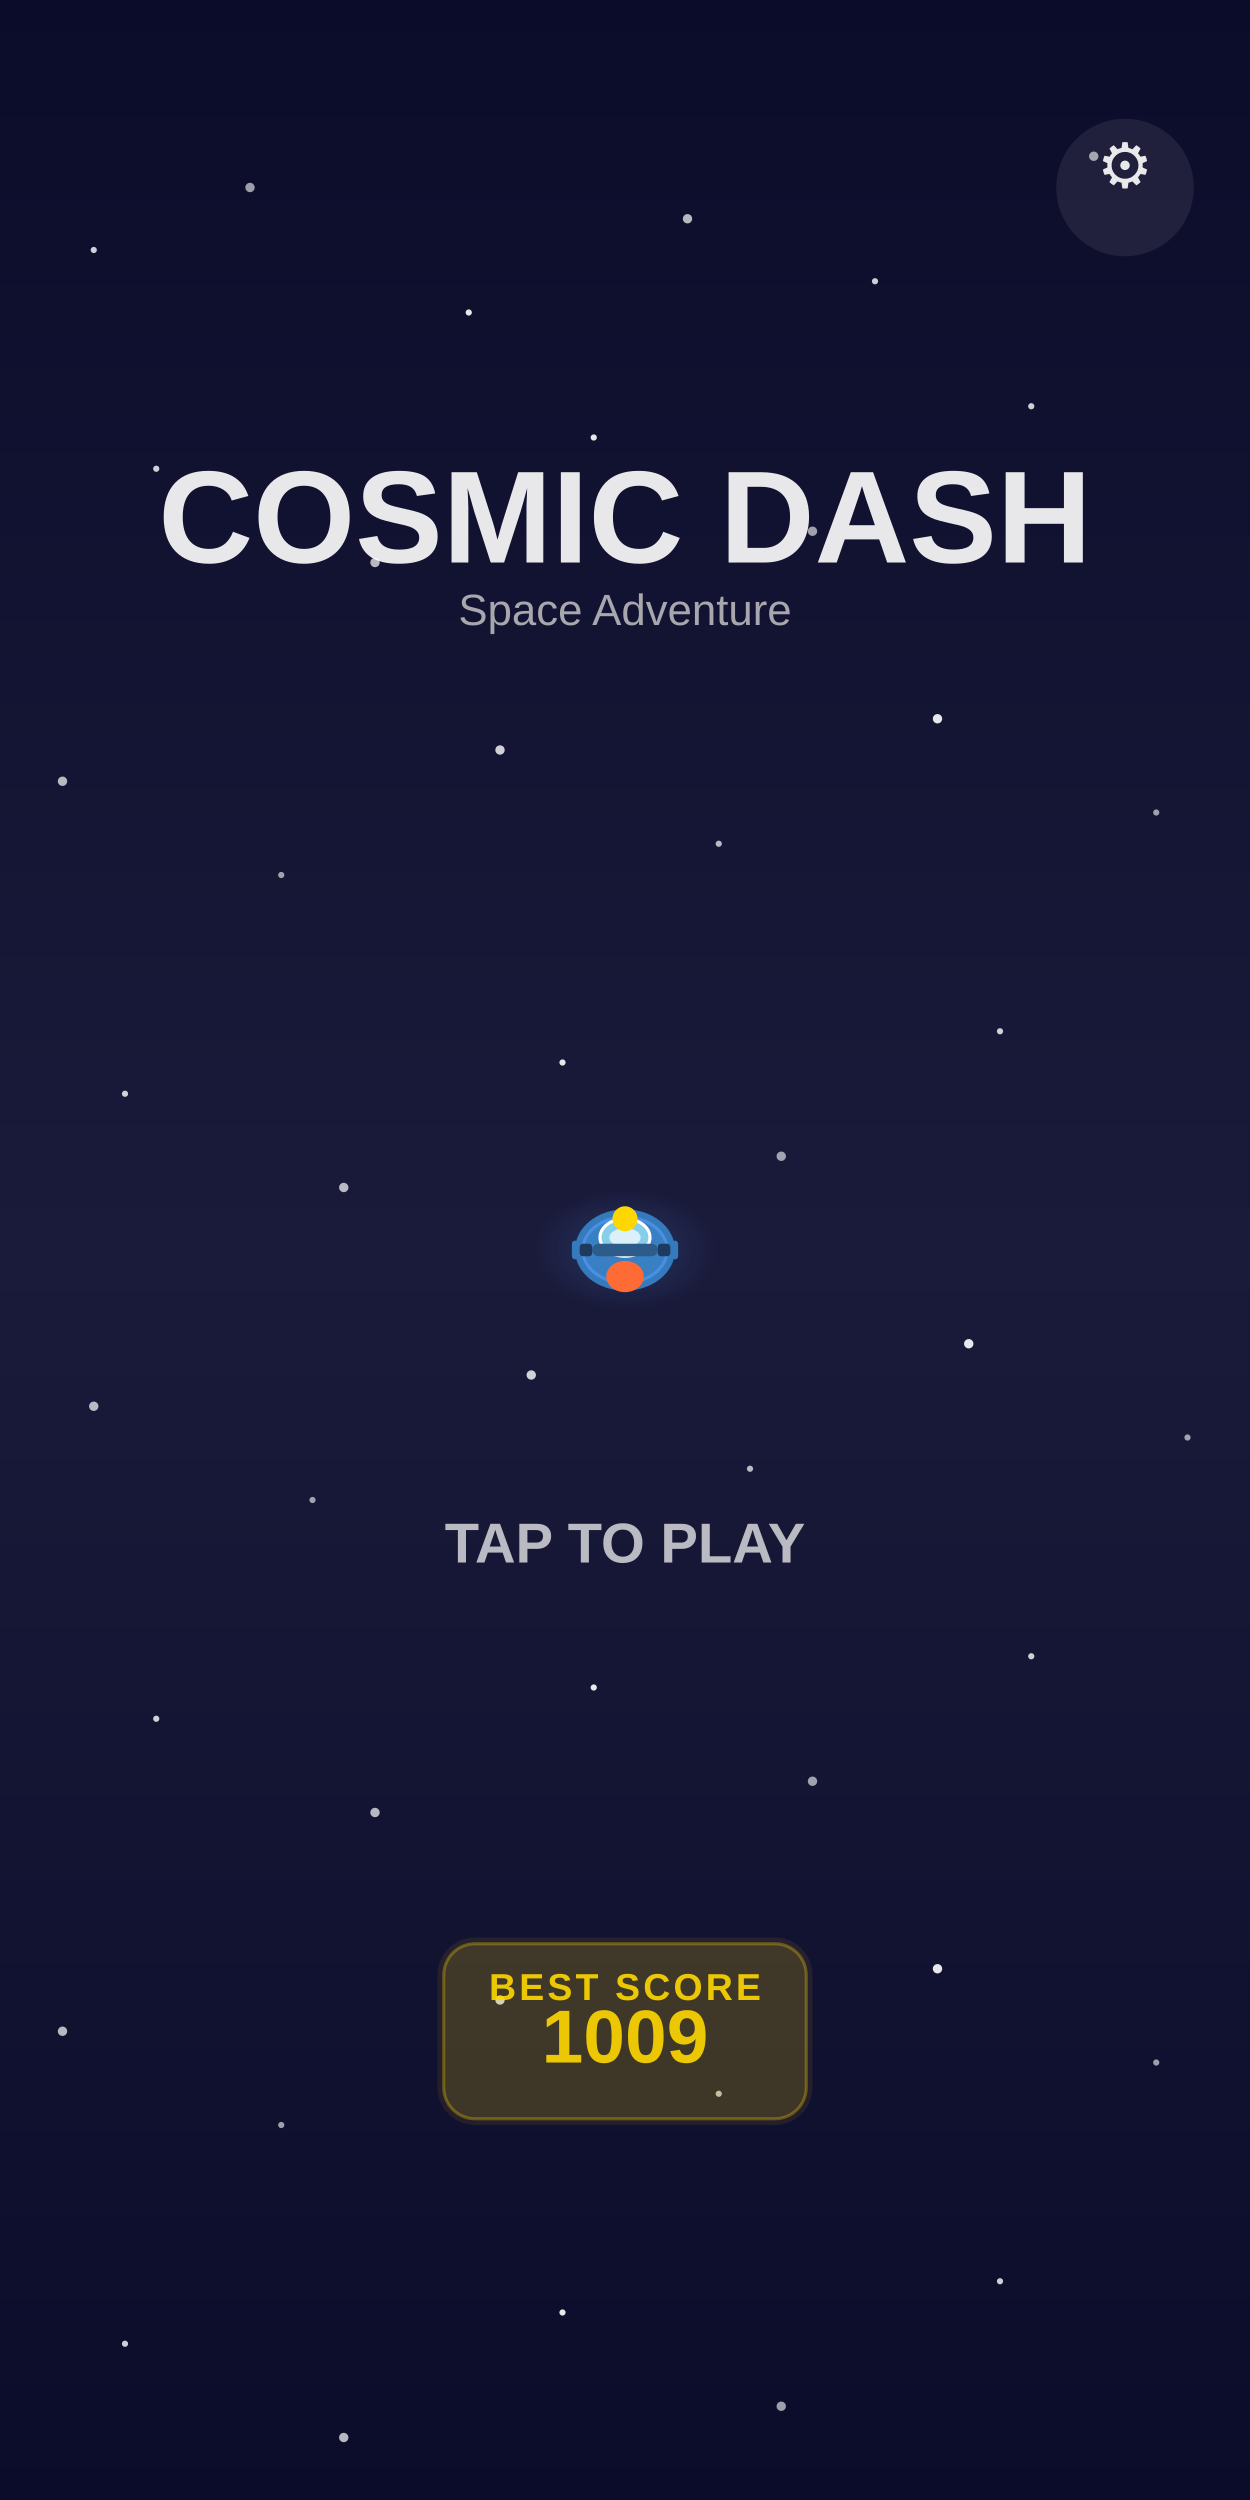
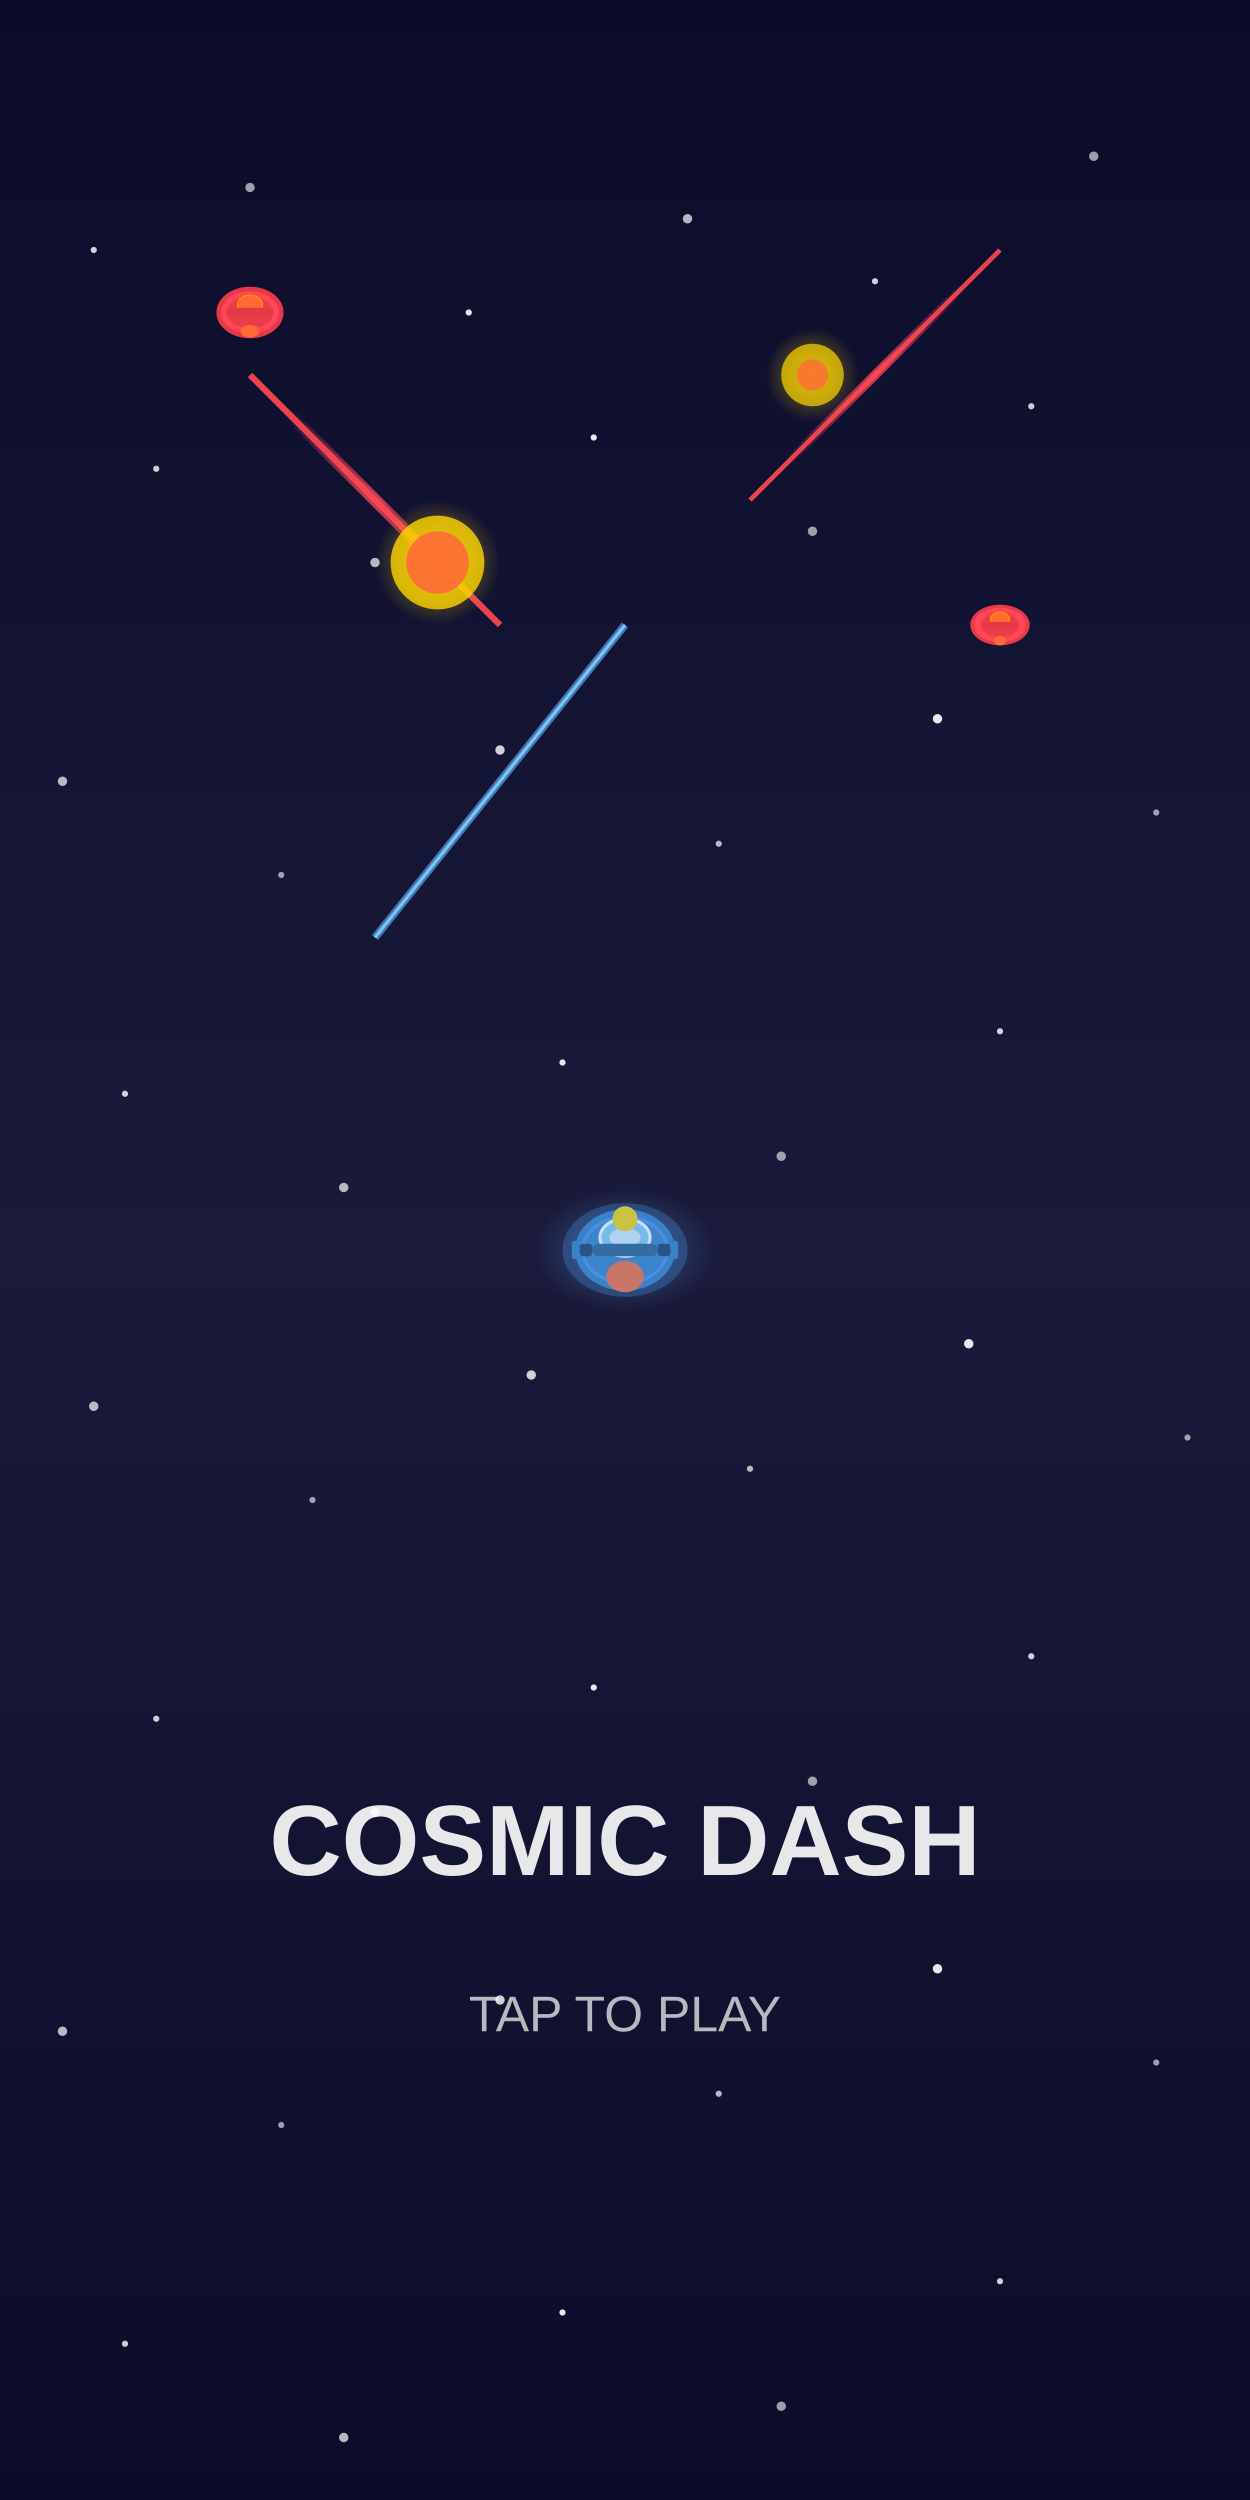
<svg xmlns="http://www.w3.org/2000/svg" width="400" height="800" viewBox="0 0 400 800">
  <defs>
    <linearGradient id="bgGradient" x1="0%" y1="0%" x2="0%" y2="100%">
      <stop offset="0%" style="stop-color:#0B0B2A;stop-opacity:1" />
      <stop offset="50%" style="stop-color:#1A1A3A;stop-opacity:1" />
      <stop offset="100%" style="stop-color:#0B0B2A;stop-opacity:1" />
    </linearGradient>
    <radialGradient id="spaceshipGlow" cx="50%" cy="50%" r="50%">
-       <stop offset="0%" style="stop-color:#4A90E2;stop-opacity:0.6" />
+       <stop offset="0%" style="stop-color:#4A90E2;stop-opacity:0.8" />
      <stop offset="100%" style="stop-color:#4A90E2;stop-opacity:0" />
+     </radialGradient>
+     <radialGradient id="laserGlow" cx="50%" cy="50%" r="50%">
+       <stop offset="0%" style="stop-color:#FF4757;stop-opacity:1" />
+       <stop offset="100%" style="stop-color:#FF4757;stop-opacity:0" />
+     </radialGradient>
+     <radialGradient id="explosionGlow" cx="50%" cy="50%" r="50%">
+       <stop offset="0%" style="stop-color:#FFD700;stop-opacity:1" />
+       <stop offset="100%" style="stop-color:#FFD700;stop-opacity:0" />
    </radialGradient>
  </defs>
  <rect width="400" height="800" fill="url(#bgGradient)" />
  <g id="stars">
    <circle cx="30" cy="80" r="1" fill="#FFFFFF" opacity="0.8" />
    <circle cx="80" cy="60" r="1.5" fill="#FFFFFF" opacity="0.6" />
    <circle cx="150" cy="100" r="1" fill="#FFFFFF" opacity="0.9" />
    <circle cx="220" cy="70" r="1.5" fill="#FFFFFF" opacity="0.7" />
    <circle cx="280" cy="90" r="1" fill="#FFFFFF" opacity="0.8" />
    <circle cx="350" cy="50" r="1.5" fill="#FFFFFF" opacity="0.6" />
    <circle cx="50" cy="150" r="1" fill="#FFFFFF" opacity="0.8" />
    <circle cx="120" cy="180" r="1.5" fill="#FFFFFF" opacity="0.7" />
    <circle cx="190" cy="140" r="1" fill="#FFFFFF" opacity="0.9" />
    <circle cx="260" cy="170" r="1.5" fill="#FFFFFF" opacity="0.6" />
    <circle cx="330" cy="130" r="1" fill="#FFFFFF" opacity="0.8" />
    <circle cx="20" cy="250" r="1.5" fill="#FFFFFF" opacity="0.7" />
    <circle cx="90" cy="280" r="1" fill="#FFFFFF" opacity="0.6" />
    <circle cx="160" cy="240" r="1.5" fill="#FFFFFF" opacity="0.8" />
    <circle cx="230" cy="270" r="1" fill="#FFFFFF" opacity="0.7" />
    <circle cx="300" cy="230" r="1.5" fill="#FFFFFF" opacity="0.9" />
    <circle cx="370" cy="260" r="1" fill="#FFFFFF" opacity="0.6" />
    <circle cx="40" cy="350" r="1" fill="#FFFFFF" opacity="0.8" />
    <circle cx="110" cy="380" r="1.5" fill="#FFFFFF" opacity="0.7" />
    <circle cx="180" cy="340" r="1" fill="#FFFFFF" opacity="0.9" />
    <circle cx="250" cy="370" r="1.5" fill="#FFFFFF" opacity="0.6" />
    <circle cx="320" cy="330" r="1" fill="#FFFFFF" opacity="0.8" />
    <circle cx="30" cy="450" r="1.5" fill="#FFFFFF" opacity="0.7" />
    <circle cx="100" cy="480" r="1" fill="#FFFFFF" opacity="0.6" />
    <circle cx="170" cy="440" r="1.5" fill="#FFFFFF" opacity="0.8" />
    <circle cx="240" cy="470" r="1" fill="#FFFFFF" opacity="0.7" />
    <circle cx="310" cy="430" r="1.5" fill="#FFFFFF" opacity="0.9" />
    <circle cx="380" cy="460" r="1" fill="#FFFFFF" opacity="0.6" />
    <circle cx="50" cy="550" r="1" fill="#FFFFFF" opacity="0.8" />
    <circle cx="120" cy="580" r="1.5" fill="#FFFFFF" opacity="0.7" />
    <circle cx="190" cy="540" r="1" fill="#FFFFFF" opacity="0.9" />
    <circle cx="260" cy="570" r="1.5" fill="#FFFFFF" opacity="0.6" />
    <circle cx="330" cy="530" r="1" fill="#FFFFFF" opacity="0.8" />
    <circle cx="20" cy="650" r="1.5" fill="#FFFFFF" opacity="0.7" />
    <circle cx="90" cy="680" r="1" fill="#FFFFFF" opacity="0.6" />
    <circle cx="160" cy="640" r="1.5" fill="#FFFFFF" opacity="0.8" />
    <circle cx="230" cy="670" r="1" fill="#FFFFFF" opacity="0.7" />
    <circle cx="300" cy="630" r="1.5" fill="#FFFFFF" opacity="0.9" />
    <circle cx="370" cy="660" r="1" fill="#FFFFFF" opacity="0.6" />
    <circle cx="40" cy="750" r="1" fill="#FFFFFF" opacity="0.8" />
    <circle cx="110" cy="780" r="1.5" fill="#FFFFFF" opacity="0.7" />
    <circle cx="180" cy="740" r="1" fill="#FFFFFF" opacity="0.9" />
    <circle cx="250" cy="770" r="1.5" fill="#FFFFFF" opacity="0.6" />
    <circle cx="320" cy="730" r="1" fill="#FFFFFF" opacity="0.8" />
  </g>
-   <g transform="translate(360, 60)">
-     <circle cx="0" cy="0" r="22" fill="rgba(255, 255, 255, 0.1)" opacity="0.8" />
-     <text x="0" y="0" text-anchor="middle" font-family="Arial, sans-serif" font-size="20" fill="#FFFFFF" opacity="0.9">⚙️</text>
+   <g id="lasers">
+     <line x1="80" y1="120" x2="160" y2="200" stroke="url(#laserGlow)" stroke-width="4" opacity="0.8" />
+     <line x1="80" y1="120" x2="160" y2="200" stroke="#FF4757" stroke-width="2" opacity="0.9" />
+     <line x1="320" y1="80" x2="240" y2="160" stroke="url(#laserGlow)" stroke-width="3" opacity="0.8" />
+     <line x1="320" y1="80" x2="240" y2="160" stroke="#FF4757" stroke-width="1.5" opacity="0.9" />
+     <line x1="120" y1="300" x2="200" y2="200" stroke="#4A90E2" stroke-width="2.5" opacity="0.8" />
+     <line x1="120" y1="300" x2="200" y2="200" stroke="#87CEEB" stroke-width="1" opacity="0.9" />
  </g>
-   <text x="200" y="180" text-anchor="middle" font-family="Arial, sans-serif" font-size="42" font-weight="bold" fill="#FFFFFF" opacity="0.9">
-     COSMIC DASH
-   </text>
-   <text x="200" y="200" text-anchor="middle" font-family="Arial, sans-serif" font-size="14" fill="#CCCCCC" opacity="0.8">
-     Space Adventure
-   </text>
+   <g id="explosions">
+     <circle cx="140" cy="180" r="20" fill="url(#explosionGlow)" opacity="0.6" />
+     <circle cx="140" cy="180" r="15" fill="#FFD700" opacity="0.8" />
+     <circle cx="140" cy="180" r="10" fill="#FF6B35" opacity="0.9" />
+     <circle cx="260" cy="120" r="15" fill="url(#explosionGlow)" opacity="0.5" />
+     <circle cx="260" cy="120" r="10" fill="#FFD700" opacity="0.7" />
+     <circle cx="260" cy="120" r="5" fill="#FF6B35" opacity="0.8" />
+   </g>
+   <g id="enemyShips">
+     <g transform="translate(80, 100)">
+       <ellipse cx="0" cy="0" rx="10" ry="7.5" fill="#FF4757" stroke="#E63946" stroke-width="1.5" />
+       <ellipse cx="0" cy="0" rx="7.5" ry="5" fill="#E63946" opacity="0.8" />
+       <ellipse cx="0" cy="-2.5" rx="4" ry="3" fill="#FF6B35" stroke="#FF8C00" stroke-width="0.5" />
+       <rect x="-7.5" y="-1.5" width="15" height="3" fill="#E63946" rx="1.5" />
+       <ellipse cx="0" cy="6" rx="3" ry="2" fill="#FF6B35" />
+     </g>
+     <g transform="translate(320, 200)">
+       <ellipse cx="0" cy="0" rx="9" ry="6" fill="#FF4757" stroke="#E63946" stroke-width="1" />
+       <ellipse cx="0" cy="0" rx="6" ry="4" fill="#E63946" opacity="0.8" />
+       <ellipse cx="0" cy="-2" rx="3" ry="2" fill="#FF6B35" stroke="#FF8C00" stroke-width="0.5" />
+       <rect x="-6" y="-1" width="12" height="2" fill="#E63946" rx="1" />
+       <ellipse cx="0" cy="5" rx="2" ry="1.5" fill="#FF6B35" />
+     </g>
+   </g>
  <g transform="translate(200, 400)">
-     <ellipse cx="0" cy="0" rx="30" ry="20" fill="url(#spaceshipGlow)" opacity="0.4" />
+     <ellipse cx="0" cy="0" rx="30" ry="20" fill="url(#spaceshipGlow)" opacity="0.6" />
    <ellipse cx="0" cy="0" rx="15" ry="12" fill="#4A90E2" stroke="#357ABD" stroke-width="2" />
    <ellipse cx="0" cy="0" rx="13" ry="10" fill="#357ABD" opacity="0.8" />
    <ellipse cx="0" cy="-4" rx="8" ry="6" fill="#87CEEB" stroke="#FFFFFF" stroke-width="1" />
    <ellipse cx="0" cy="-4" rx="5" ry="3" fill="#FFFFFF" opacity="0.7" />
    <rect x="-10.5" y="-2" width="21" height="4" fill="#2E5C8A" rx="2" />
    <rect x="-14.5" y="-2" width="4" height="4" fill="#1E3A5F" rx="1" />
    <rect x="10.5" y="-2" width="4" height="4" fill="#1E3A5F" rx="1" />
    <ellipse cx="0" cy="8.5" rx="6" ry="5" fill="#FF6B35" />
    <ellipse cx="0" cy="8.5" rx="4" ry="3" fill="#FF6B35" opacity="0.8" />
    <rect x="-17" y="-3" width="2" height="6" fill="#357ABD" rx="1" />
    <rect x="15" y="-3" width="2" height="6" fill="#357ABD" rx="1" />
    <ellipse cx="0" cy="-10" rx="4" ry="4" fill="#FFD700" />
+     <ellipse cx="0" cy="0" rx="20" ry="15" fill="#4A90E2" opacity="0.3" />
  </g>
-   <text x="200" y="500" text-anchor="middle" font-family="Arial, sans-serif" font-size="18" font-weight="bold" fill="#FFFFFF" opacity="0.7">
+   <text x="200" y="600" text-anchor="middle" font-family="Arial, sans-serif" font-size="32" font-weight="bold" fill="#FFFFFF" opacity="0.9">
+     COSMIC DASH
+   </text>
+   <text x="200" y="650" text-anchor="middle" font-family="Arial, sans-serif" font-size="16" fill="#FFFFFF" opacity="0.7">
    TAP TO PLAY
  </text>
-   <g transform="translate(200, 650)">
-     <rect x="-60" y="-30" width="120" height="60" rx="12" fill="rgba(255, 215, 0, 0.1)" opacity="0.8" />
-     <rect x="-58" y="-28" width="116" height="56" rx="10" fill="rgba(255, 215, 0, 0.2)" opacity="0.6" />
-     <rect x="-58" y="-28" width="116" height="56" rx="10" fill="transparent" stroke="rgba(255, 215, 0, 0.3)" stroke-width="1" />
-     <text x="0" y="-10" text-anchor="middle" font-family="Arial, sans-serif" font-size="12" font-weight="600" fill="#FFD700" opacity="0.9" letter-spacing="1">BEST SCORE</text>
-     <text x="0" y="10" text-anchor="middle" font-family="Arial, sans-serif" font-size="24" font-weight="bold" fill="#FFD700" opacity="0.9">1009</text>
-   </g>
</svg>
